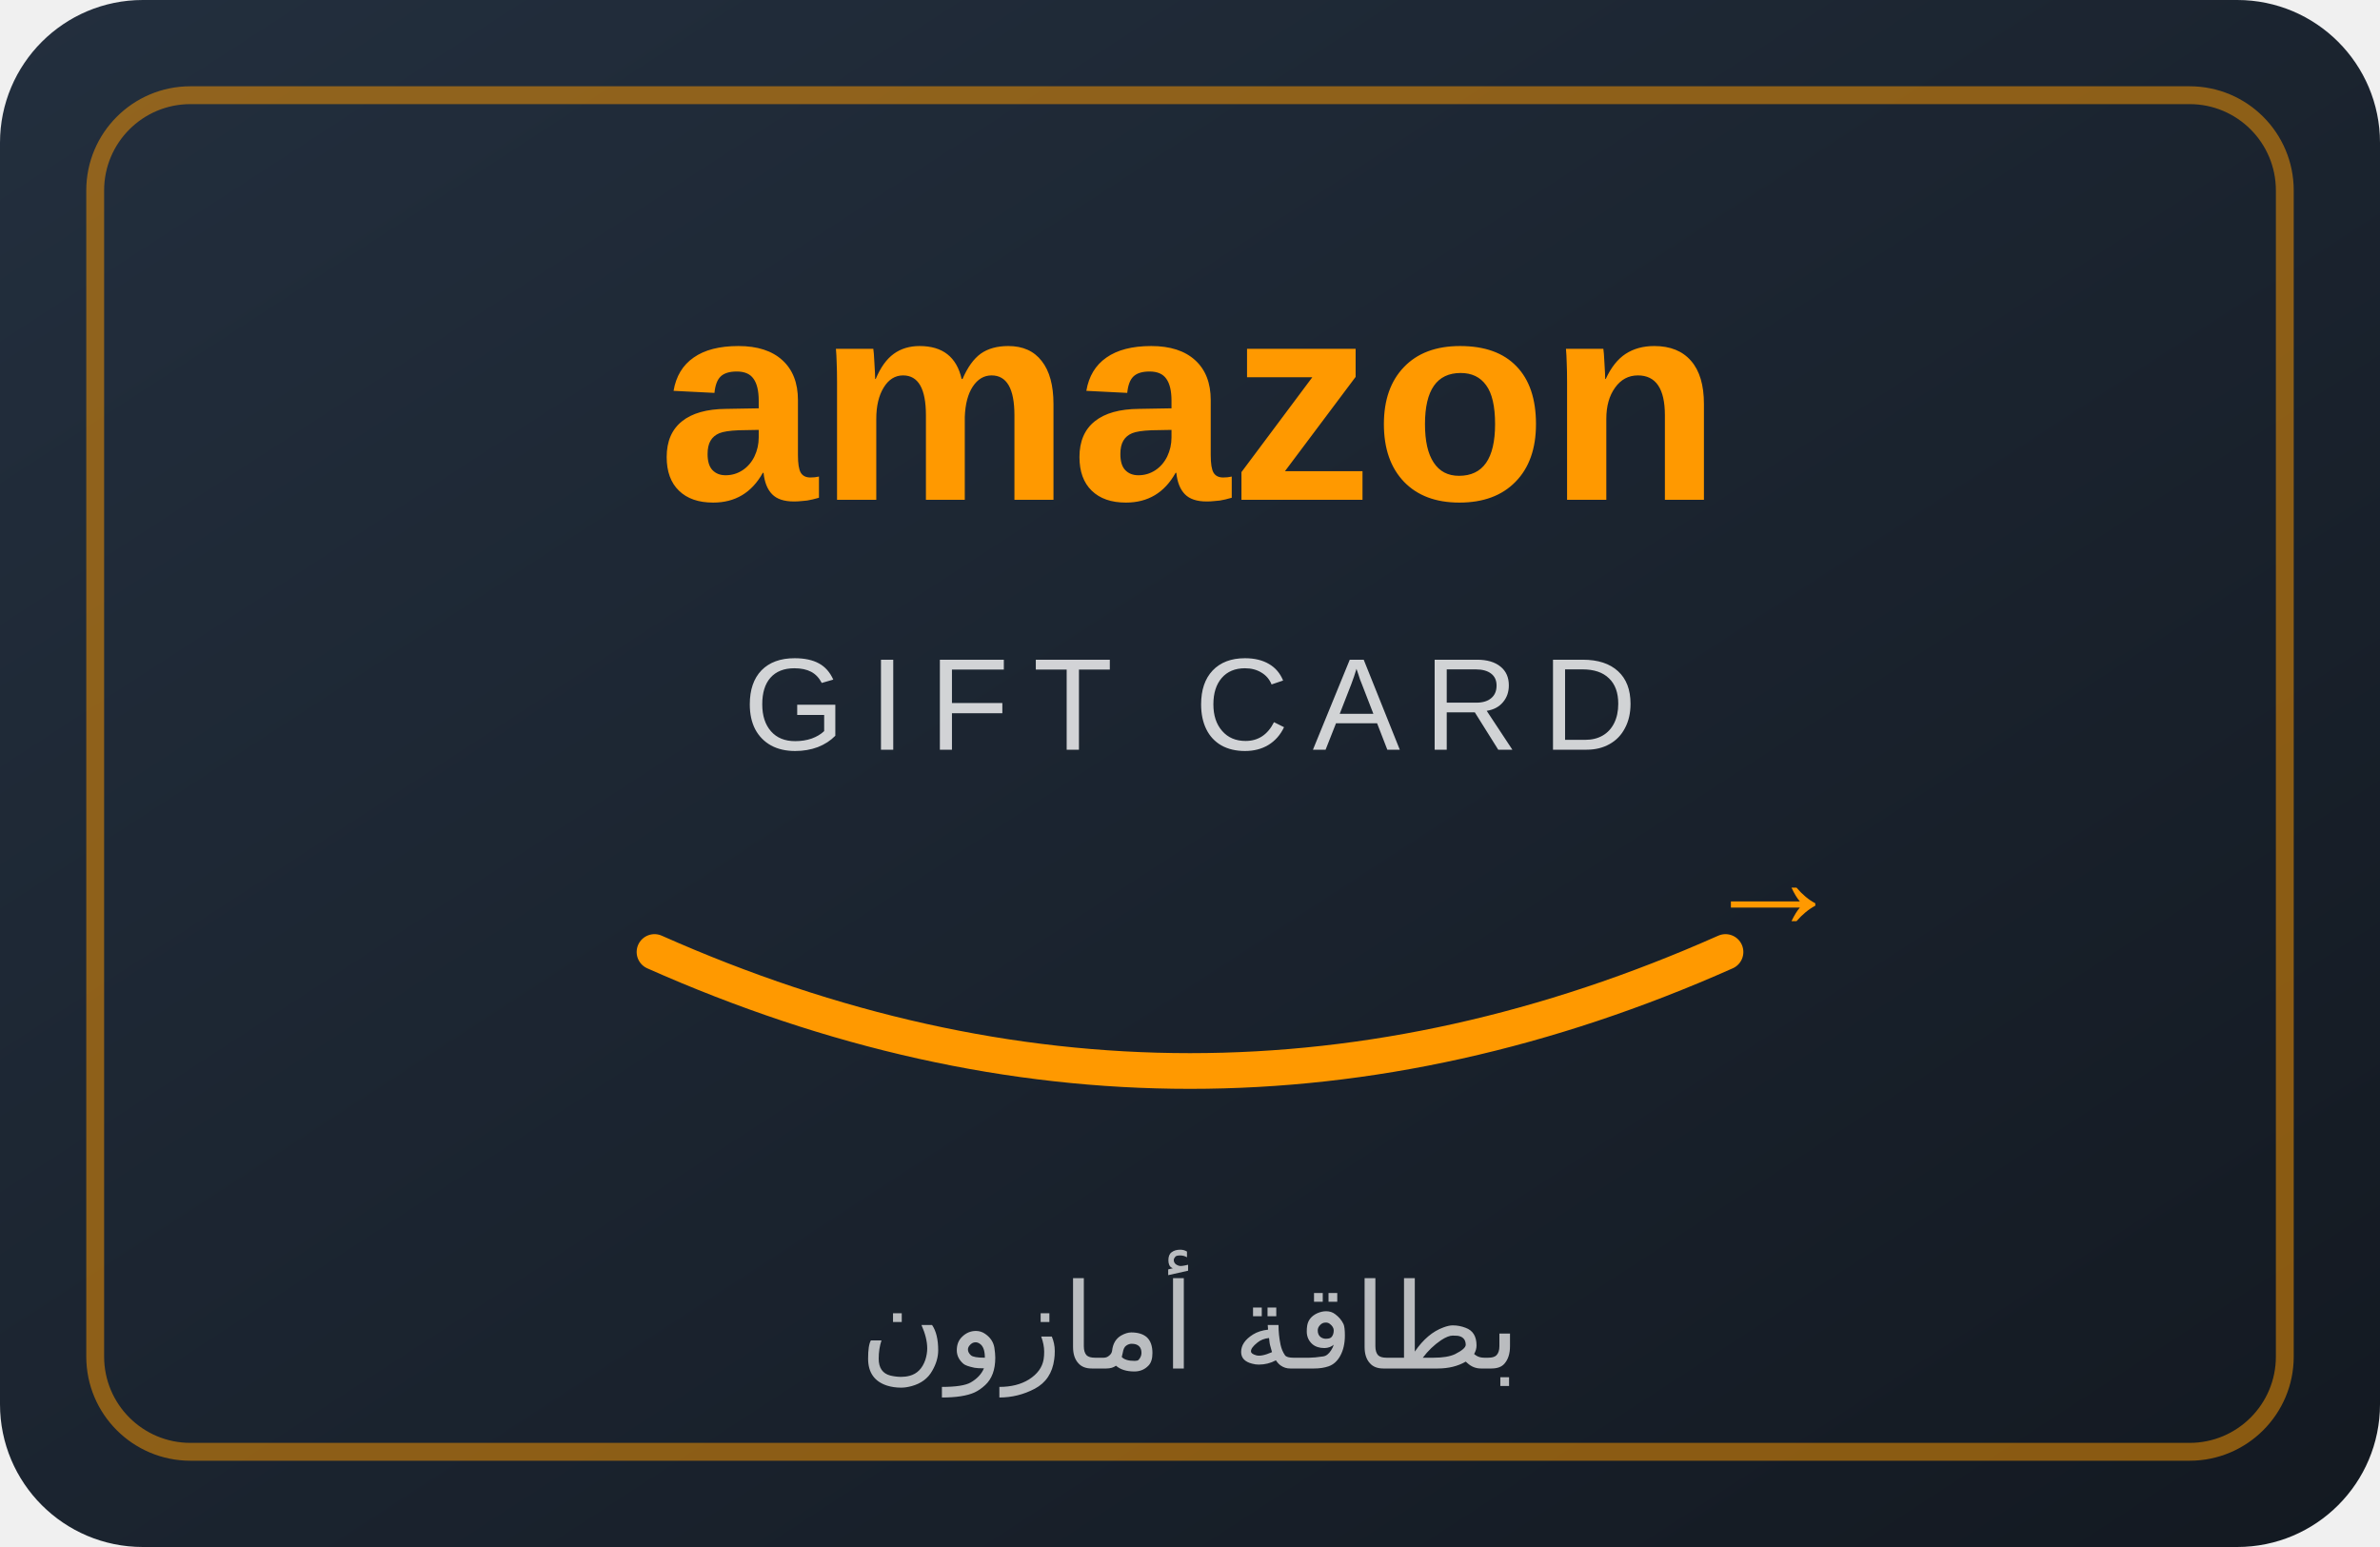
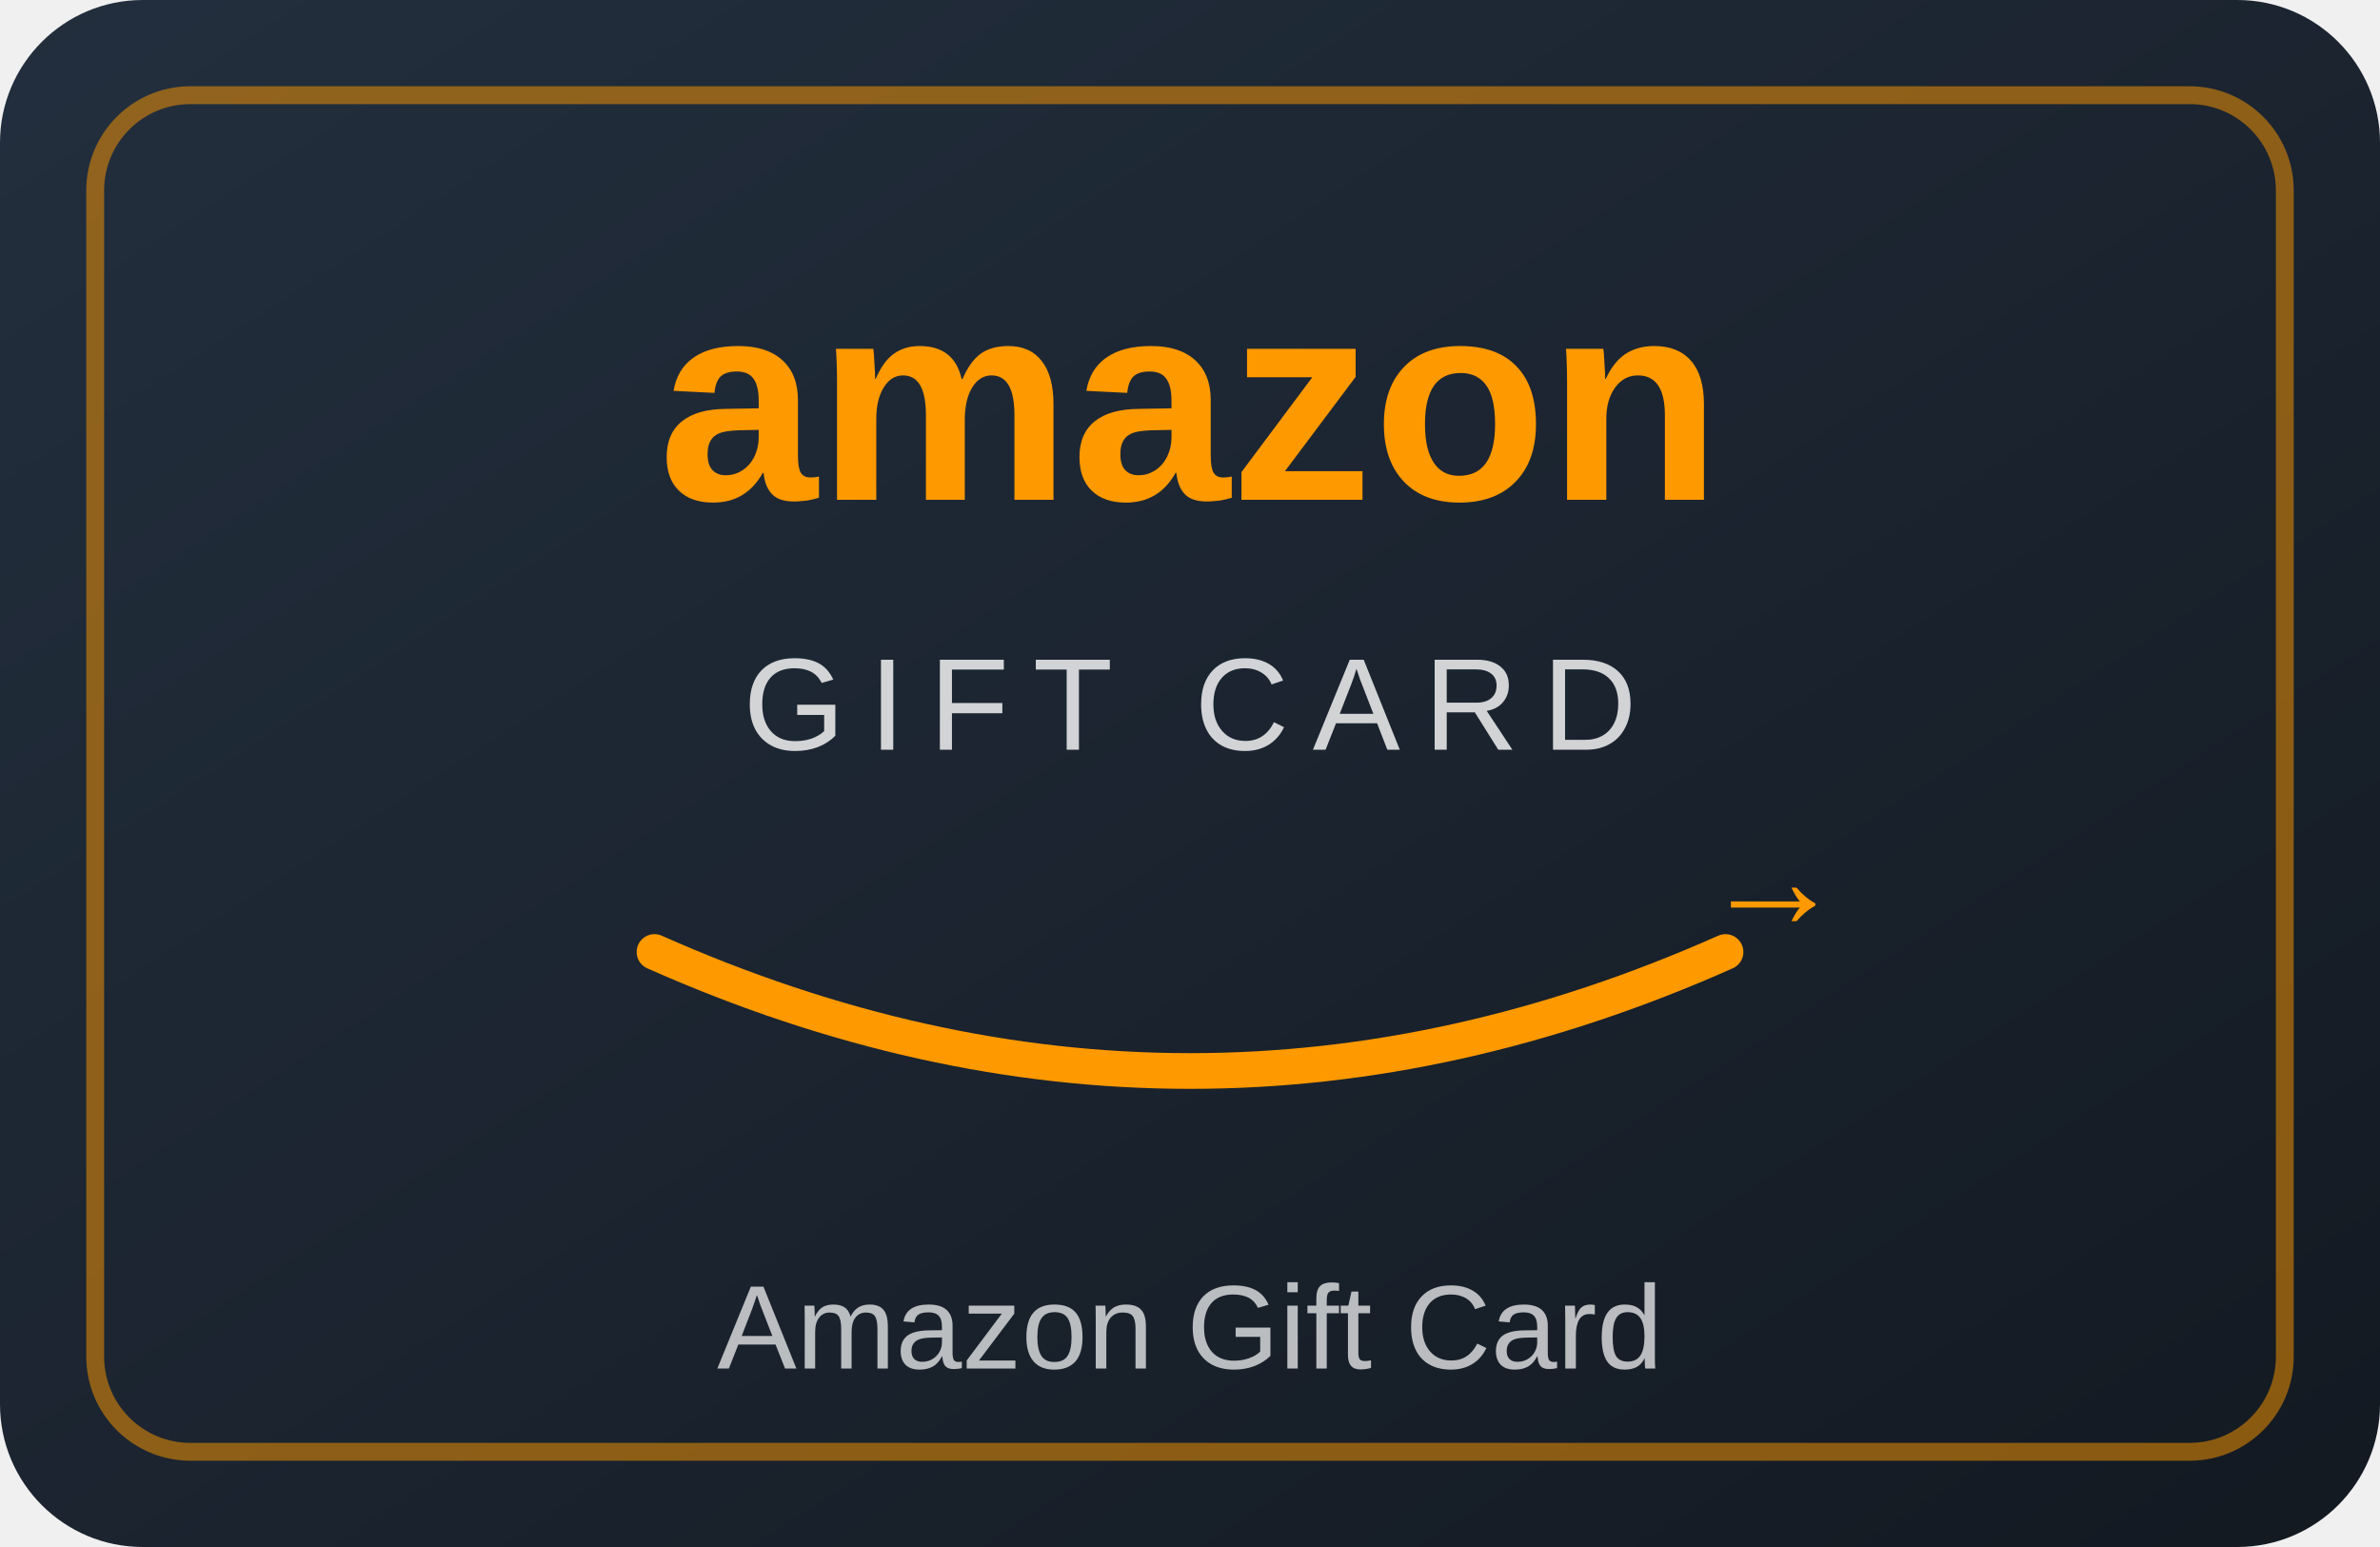
<svg xmlns="http://www.w3.org/2000/svg" viewBox="0 0 200 130" width="200" height="130">
  <defs>
    <linearGradient id="bg" x1="0%" y1="0%" x2="100%" y2="100%">
      <stop offset="0%" style="stop-color:#232f3e" />
      <stop offset="100%" style="stop-color:#131921" />
    </linearGradient>
  </defs>
  <rect width="200" height="130" rx="12" fill="url(#bg)" />
  <rect x="8" y="8" width="184" height="114" rx="8" fill="none" stroke="#ff9900" stroke-width="1.5" opacity="0.5" />
  <text x="100" y="42" text-anchor="middle" font-family="Arial,sans-serif" font-size="24" font-weight="bold" fill="#ff9900">amazon</text>
  <text x="100" y="63" text-anchor="middle" font-family="Arial,sans-serif" font-size="11" fill="#ffffff" letter-spacing="2" opacity="0.8">GIFT CARD</text>
  <path d="M55,80 Q100,100 145,80" stroke="#ff9900" stroke-width="3" fill="none" stroke-linecap="round" />
  <text x="143" y="78" font-family="Arial,sans-serif" font-size="12" fill="#ff9900">→</text>
-   <text x="100" y="115" text-anchor="middle" font-family="Arial,sans-serif" font-size="10" fill="#ffffff" opacity="0.7">بطاقة أمازون</text>
+   <text x="100" y="115" text-anchor="middle" font-family="Arial,sans-serif" font-size="10" fill="#ffffff" opacity="0.7">Amazon Gift Card</text>
</svg>
